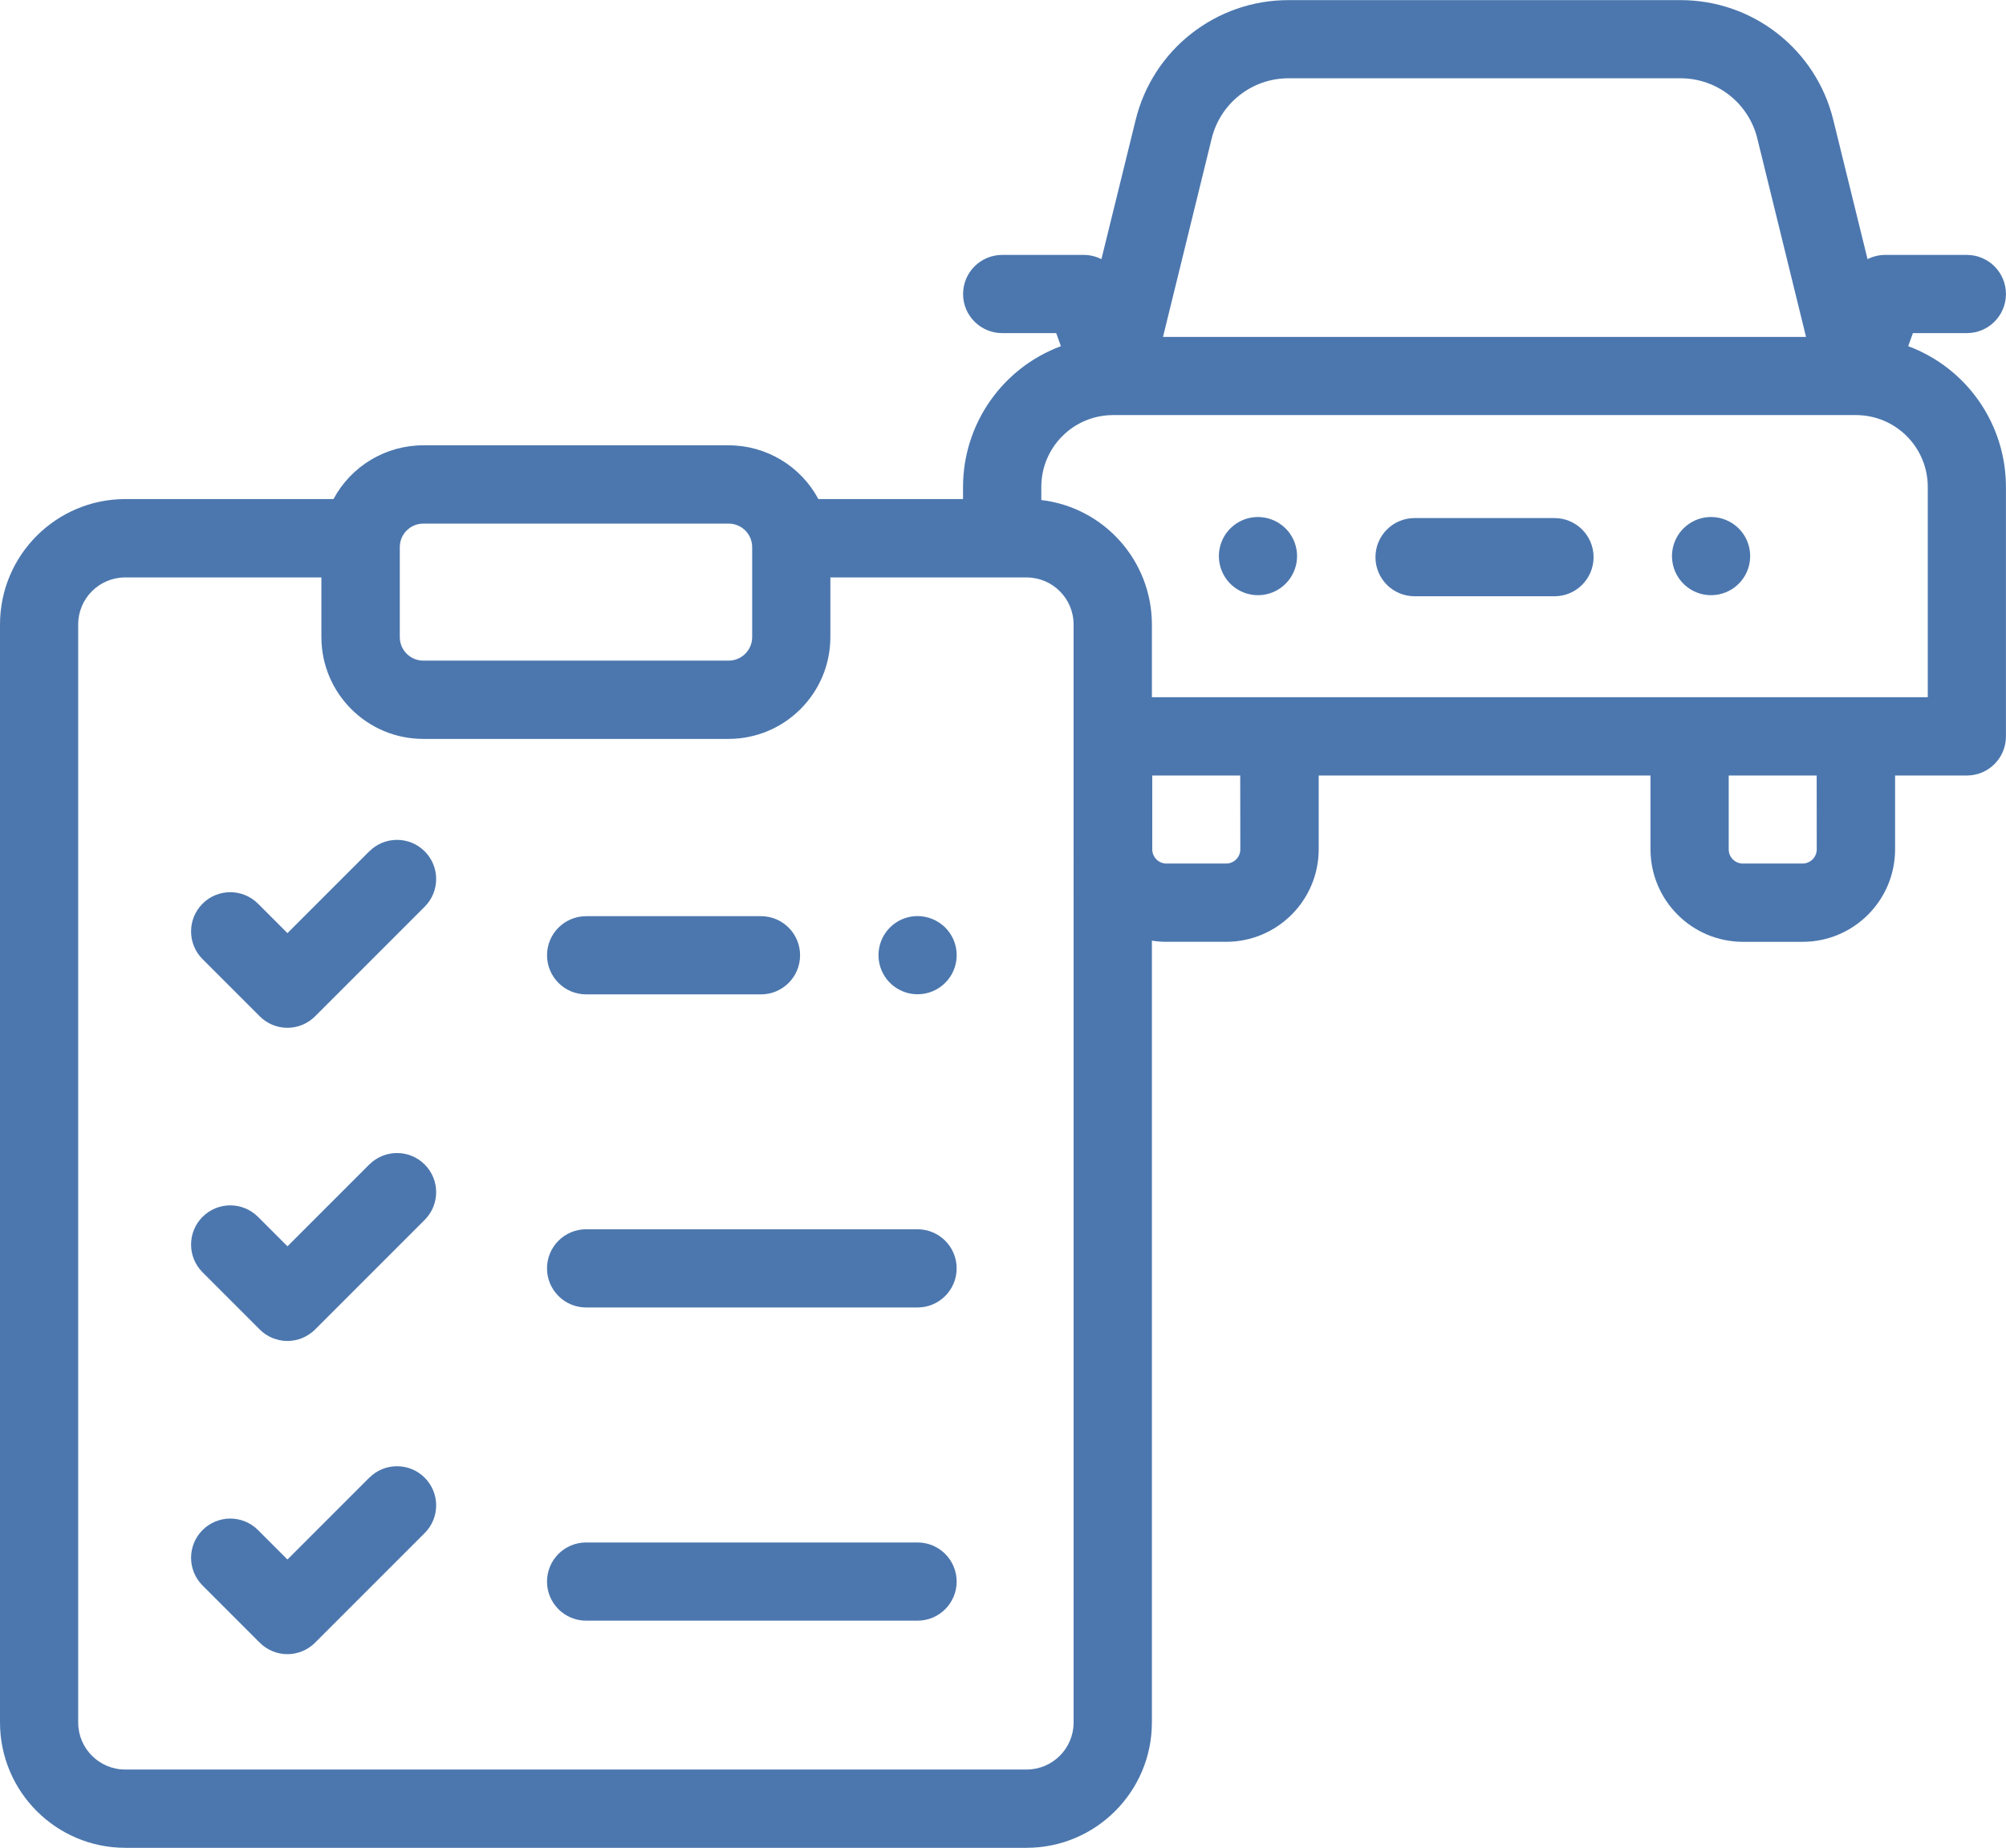
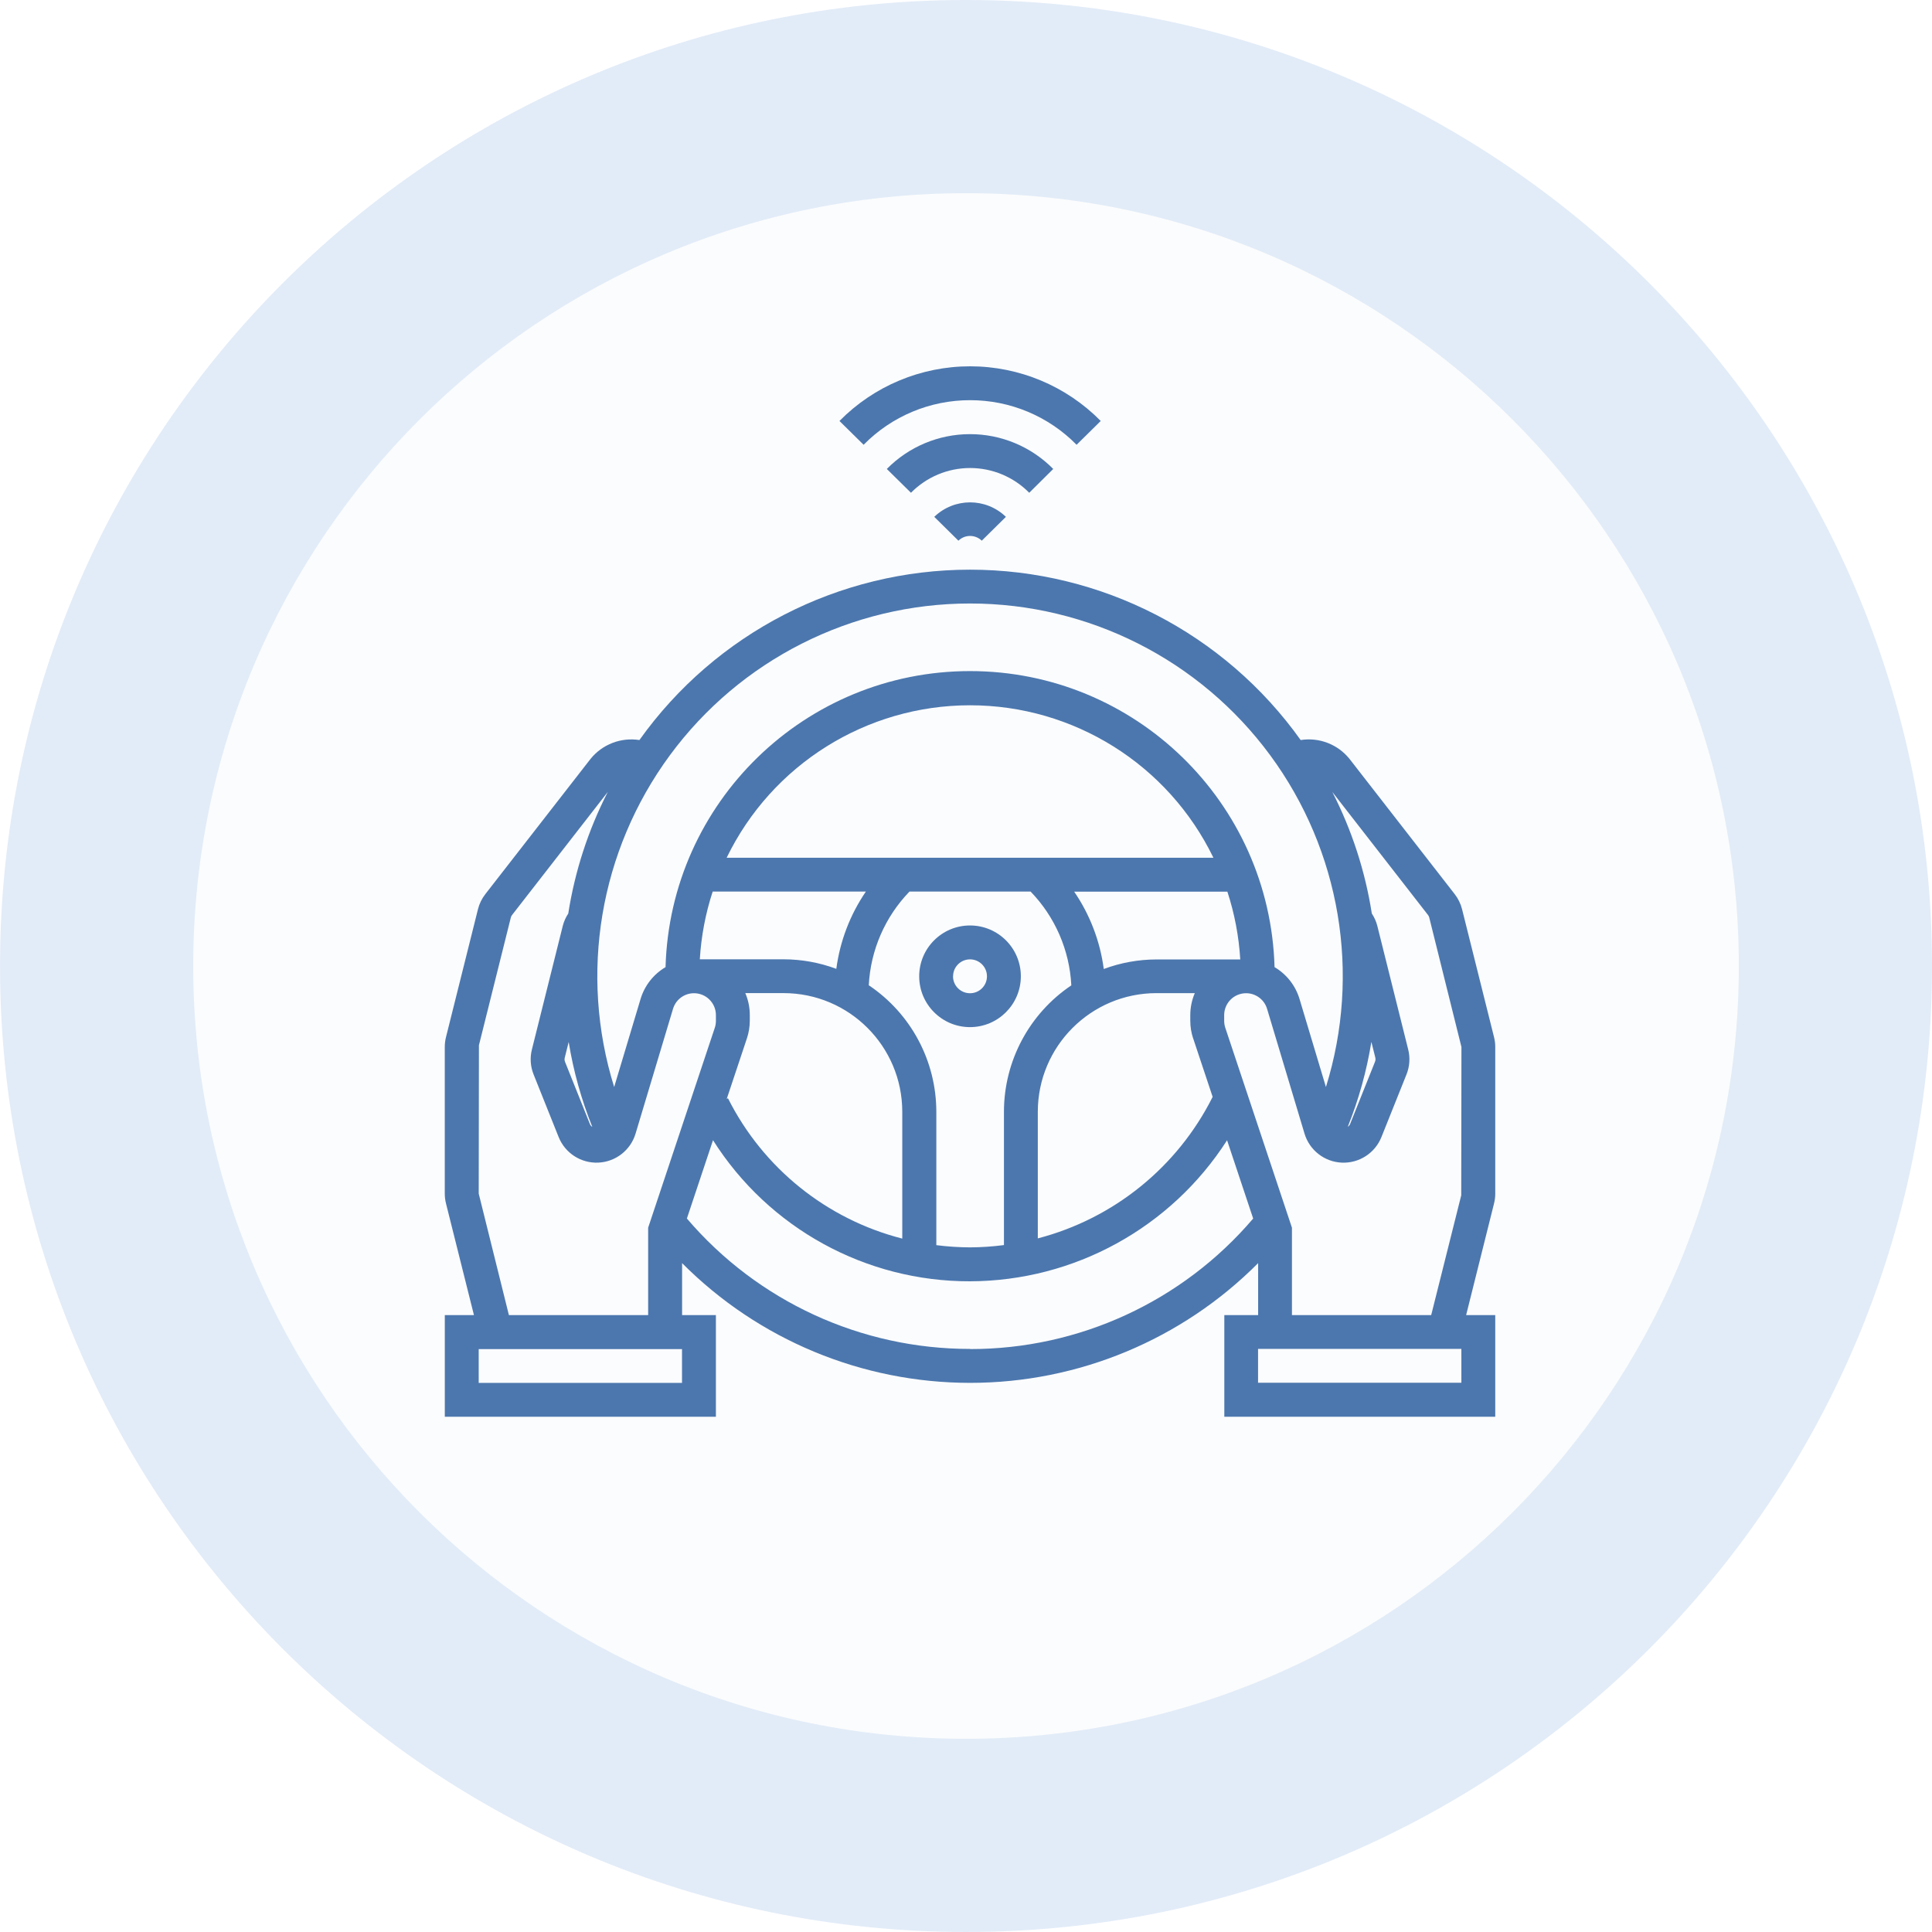
- <svg xmlns="http://www.w3.org/2000/svg" width="82.102" height="75.625" viewBox="0 0 82.102 75.625">
-   <g transform="translate(0 0)">
-     <path d="M78.1,34.38l.191-.535H80.5a1.6,1.6,0,1,0,0-3.2H77.158a1.6,1.6,0,0,0-.723.173l-1.4-5.692a6.432,6.432,0,0,0-6.26-4.909H52.739a6.432,6.432,0,0,0-6.26,4.909l-1.4,5.692a1.6,1.6,0,0,0-.723-.173H41.017a1.6,1.6,0,0,0,0,3.2h2.212l.191.535a6.151,6.151,0,0,0-4.005,5.757v.5h-5.92a4.169,4.169,0,0,0-3.673-2.2h-12.5a4.169,4.169,0,0,0-3.673,2.2H5.127A5.133,5.133,0,0,0,0,45.768V90.71a5.133,5.133,0,0,0,5.127,5.127H42.018a5.133,5.133,0,0,0,5.127-5.127v-32a3.8,3.8,0,0,0,.6.047h2.443a3.789,3.789,0,0,0,3.784-3.784V51.951h13.58v3.023a3.789,3.789,0,0,0,3.784,3.784h2.443a3.789,3.789,0,0,0,3.784-3.784V51.951H80.5a1.6,1.6,0,0,0,1.6-1.6V40.137A6.151,6.151,0,0,0,78.1,34.38ZM49.591,25.885a3.235,3.235,0,0,1,3.148-2.469H68.777a3.235,3.235,0,0,1,3.148,2.468L73.918,34H47.6ZM17.324,41.642h12.5a.962.962,0,0,1,.961.961v3.685a.962.962,0,0,1-.961.961h-12.5a.962.962,0,0,1-.961-.961V42.6A.962.962,0,0,1,17.324,41.642ZM43.941,90.71a1.925,1.925,0,0,1-1.923,1.923H5.127A1.925,1.925,0,0,1,3.2,90.71V45.767a1.925,1.925,0,0,1,1.923-1.923h8.031v2.443a4.17,4.17,0,0,0,4.166,4.166h12.5a4.17,4.17,0,0,0,4.166-4.166V43.845h8.031a1.925,1.925,0,0,1,1.923,1.923Zm6.823-35.736a.581.581,0,0,1-.58.58H47.74a.58.58,0,0,1-.58-.58V51.951h3.6Zm23.592,0a.581.581,0,0,1-.58.58H71.333a.58.58,0,0,1-.58-.58V51.951h3.6ZM78.9,48.746H47.145V45.767a5.134,5.134,0,0,0-4.526-5.091v-.54A2.939,2.939,0,0,1,45.55,37.2H75.966A2.94,2.94,0,0,1,78.9,40.137v8.61Z" transform="translate(0 -20.212)" fill="#4c77ae" />
-     <path d="M312.942,152.272a1.6,1.6,0,1,0,1.133.47A1.614,1.614,0,0,0,312.942,152.272Z" transform="translate(-261.456 -131.113)" fill="#4c77ae" />
-     <path d="M428.692,152.272a1.6,1.6,0,1,0,1.133.47A1.611,1.611,0,0,0,428.692,152.272Z" transform="translate(-358.661 -131.113)" fill="#4c77ae" />
-     <path d="M358.669,152.545h-5.727a1.6,1.6,0,1,0,0,3.2h5.727a1.6,1.6,0,0,0,0-3.2Z" transform="translate(-295.047 -131.342)" fill="#4c77ae" />
-     <path d="M56.127,315.182l-3.353,3.353-1.206-1.206A1.6,1.6,0,1,0,49.3,319.6l2.339,2.339a1.6,1.6,0,0,0,2.266,0l4.486-4.486a1.6,1.6,0,0,0-2.266-2.266Z" transform="translate(-41.009 -267.528)" fill="#4c77ae" />
-     <path d="M154.889,334.212H141.323a1.6,1.6,0,0,0,0,3.2h13.566a1.6,1.6,0,0,0,0-3.2Z" transform="translate(-117.335 -283.902)" fill="#4c77ae" />
-     <path d="M56.127,235.182l-3.353,3.353-1.206-1.206A1.6,1.6,0,1,0,49.3,239.6l2.339,2.339a1.6,1.6,0,0,0,2.266,0l4.486-4.486a1.6,1.6,0,0,0-2.266-2.266Z" transform="translate(-41.009 -200.345)" fill="#4c77ae" />
-     <path d="M225.992,254.212a1.6,1.6,0,1,0,1.133.469A1.614,1.614,0,0,0,225.992,254.212Z" transform="translate(-188.438 -216.72)" fill="#4c77ae" />
-     <path d="M141.324,257.416h7.157a1.6,1.6,0,1,0,0-3.2h-7.157a1.6,1.6,0,1,0,0,3.2Z" transform="translate(-117.335 -216.72)" fill="#4c77ae" />
-     <path d="M56.127,395.182l-3.353,3.353-1.206-1.206A1.6,1.6,0,1,0,49.3,399.6l2.339,2.339a1.6,1.6,0,0,0,2.266,0l4.486-4.486a1.6,1.6,0,0,0-2.266-2.266Z" transform="translate(-41.009 -334.71)" fill="#4c77ae" />
-     <path d="M154.889,414.212H141.323a1.6,1.6,0,0,0,0,3.2h13.566a1.6,1.6,0,0,0,0-3.2Z" transform="translate(-117.335 -351.084)" fill="#4c77ae" />
+ <svg xmlns="http://www.w3.org/2000/svg" width="120" height="120" viewBox="0 0 120 120">
+   <g transform="translate(8413 9054)">
+     <g transform="translate(-1276.101 503.898)">
+       <circle cx="60" cy="60" r="60" transform="translate(-7136.898 -9557.898)" fill="#bfd4ef" opacity="0.45" />
+       <circle cx="48" cy="48" r="48" transform="translate(-7124.898 -9545.898)" fill="#fbfcfd" />
+     </g>
+     <g transform="translate(-8385.372 -9031.244)">
+       <path d="M65.245,134.754v-9.107a2.52,2.52,0,0,0-.076-.614l-1.985-7.942a2.528,2.528,0,0,0-.458-.939l-6.538-8.406a3.243,3.243,0,0,0-3.029-1.164,25.217,25.217,0,0,0-41.072,0,3.254,3.254,0,0,0-3.032,1.167l-6.536,8.4a2.511,2.511,0,0,0-.46.943l-1.985,7.94a2.52,2.52,0,0,0-.076.614v9.107a2.52,2.52,0,0,0,.076.614L1.81,142.3H0v6.314H16.838V142.3h-2.1v-3.229a25.235,25.235,0,0,0,35.779,0V142.3h-2.1v6.314H65.245V142.3H63.436l1.734-6.935a2.52,2.52,0,0,0,.076-.614ZM32.623,98.1a23.152,23.152,0,0,1,22.105,30.033l-1.639-5.465a3.443,3.443,0,0,0-1.552-1.981,18.921,18.921,0,0,0-37.827,0,3.443,3.443,0,0,0-1.552,1.981l-1.639,5.465A23.152,23.152,0,0,1,32.623,98.1Zm25.171,28.2a.426.426,0,0,1-.018.264l-1.554,3.885a.356.356,0,0,1-.136.152,24.862,24.862,0,0,0,1.465-5.27Zm-11.313-1.19,1.211,3.635a16.913,16.913,0,0,1-10.86,8.79v-7.868a7.375,7.375,0,0,1,7.366-7.366h2.385a3.46,3.46,0,0,0-.28,1.362v.351A3.478,3.478,0,0,0,46.481,125.118Zm-27.818-2.81h2.385a7.375,7.375,0,0,1,7.366,7.366v7.882a16.762,16.762,0,0,1-10.826-8.716l-.077.039,1.254-3.762a3.478,3.478,0,0,0,.178-1.1v-.351a3.46,3.46,0,0,0-.28-1.362ZM40.929,120.8a11.088,11.088,0,0,0-1.836-4.8h9.514a16.8,16.8,0,0,1,.8,4.209H44.2a9.421,9.421,0,0,0-3.27.593Zm-23.423-6.907a16.8,16.8,0,0,1,30.234,0Zm-.867,2.1h9.514a11.088,11.088,0,0,0-1.836,4.8,9.421,9.421,0,0,0-3.27-.593H15.839a16.751,16.751,0,0,1,.8-4.209Zm9.694,5.826a9.036,9.036,0,0,1,2.529-5.826h7.523a9.031,9.031,0,0,1,2.529,5.826,9.468,9.468,0,0,0-4.185,7.854v8.277a16.642,16.642,0,0,1-2.1.142,17,17,0,0,1-2.1-.137v-8.282a9.468,9.468,0,0,0-4.185-7.854ZM7.694,125.337a24.919,24.919,0,0,0,1.466,5.271.35.35,0,0,1-.137-.151l-1.554-3.884a.432.432,0,0,1-.018-.266Zm7.039,21.175H2.105v-2.1H14.733ZM3.981,142.3l-1.875-7.548.013-9.211L4.1,117.608a.412.412,0,0,1,.079-.161l5.945-7.644a25.041,25.041,0,0,0-2.456,7.554,2.517,2.517,0,0,0-.339.76L5.41,125.8a2.513,2.513,0,0,0,.106,1.555L7.07,131.24a2.534,2.534,0,0,0,4.779-.214l2.325-7.748a1.361,1.361,0,0,1,2.665.392v.351a1.359,1.359,0,0,1-.069.431l-4.14,12.418V142.3Zm28.642,2.1A23.083,23.083,0,0,1,15.036,136.3l1.622-4.864A18.84,18.84,0,0,0,32.623,140.2a19.03,19.03,0,0,0,15.965-8.76l1.621,4.862a23.065,23.065,0,0,1-17.585,8.107Zm30.518,2.1H50.512v-2.1H63.14ZM52.617,142.3V136.87l-4.14-12.418a1.359,1.359,0,0,1-.069-.431v-.351a1.361,1.361,0,0,1,2.665-.392l2.325,7.748a2.533,2.533,0,0,0,4.779.212l1.555-3.886a2.516,2.516,0,0,0,.105-1.554l-1.92-7.684a2.517,2.517,0,0,0-.339-.758,25.027,25.027,0,0,0-2.455-7.552l5.945,7.644a.433.433,0,0,1,.077.156l2,8.044-.013,9.211L61.266,142.3Zm0,0" transform="translate(0 -83.372)" fill="#4c77ae" />
+       <path d="M230.314,267.157a3.157,3.157,0,1,0-3.157,3.157A3.161,3.161,0,0,0,230.314,267.157Zm-4.209,0a1.052,1.052,0,1,1,1.052,1.052A1.054,1.054,0,0,1,226.1,267.157Zm0,0" transform="translate(-194.535 -229.273)" fill="#4c77ae" />
+       <path d="M194.434,2.1a9.258,9.258,0,0,1,6.619,2.77l1.5-1.479a11.394,11.394,0,0,0-16.228,0l1.5,1.479a9.254,9.254,0,0,1,6.618-2.77Zm0,0" transform="translate(-161.812 0)" fill="#4c77ae" />
+       <path d="M219.047,34.163a7.256,7.256,0,0,0-10.336,0l1.5,1.479a5.156,5.156,0,0,1,7.346,0Zm0,0" transform="translate(-181.257 -27.791)" fill="#4c77ae" />
+       <path d="M231.113,65.129l1.5,1.48a1.04,1.04,0,0,1,1.45,0l1.5-1.48A3.2,3.2,0,0,0,231.113,65.129Zm0,0" transform="translate(-200.712 -55.782)" fill="#4c77ae" />
+     </g>
  </g>
</svg>
